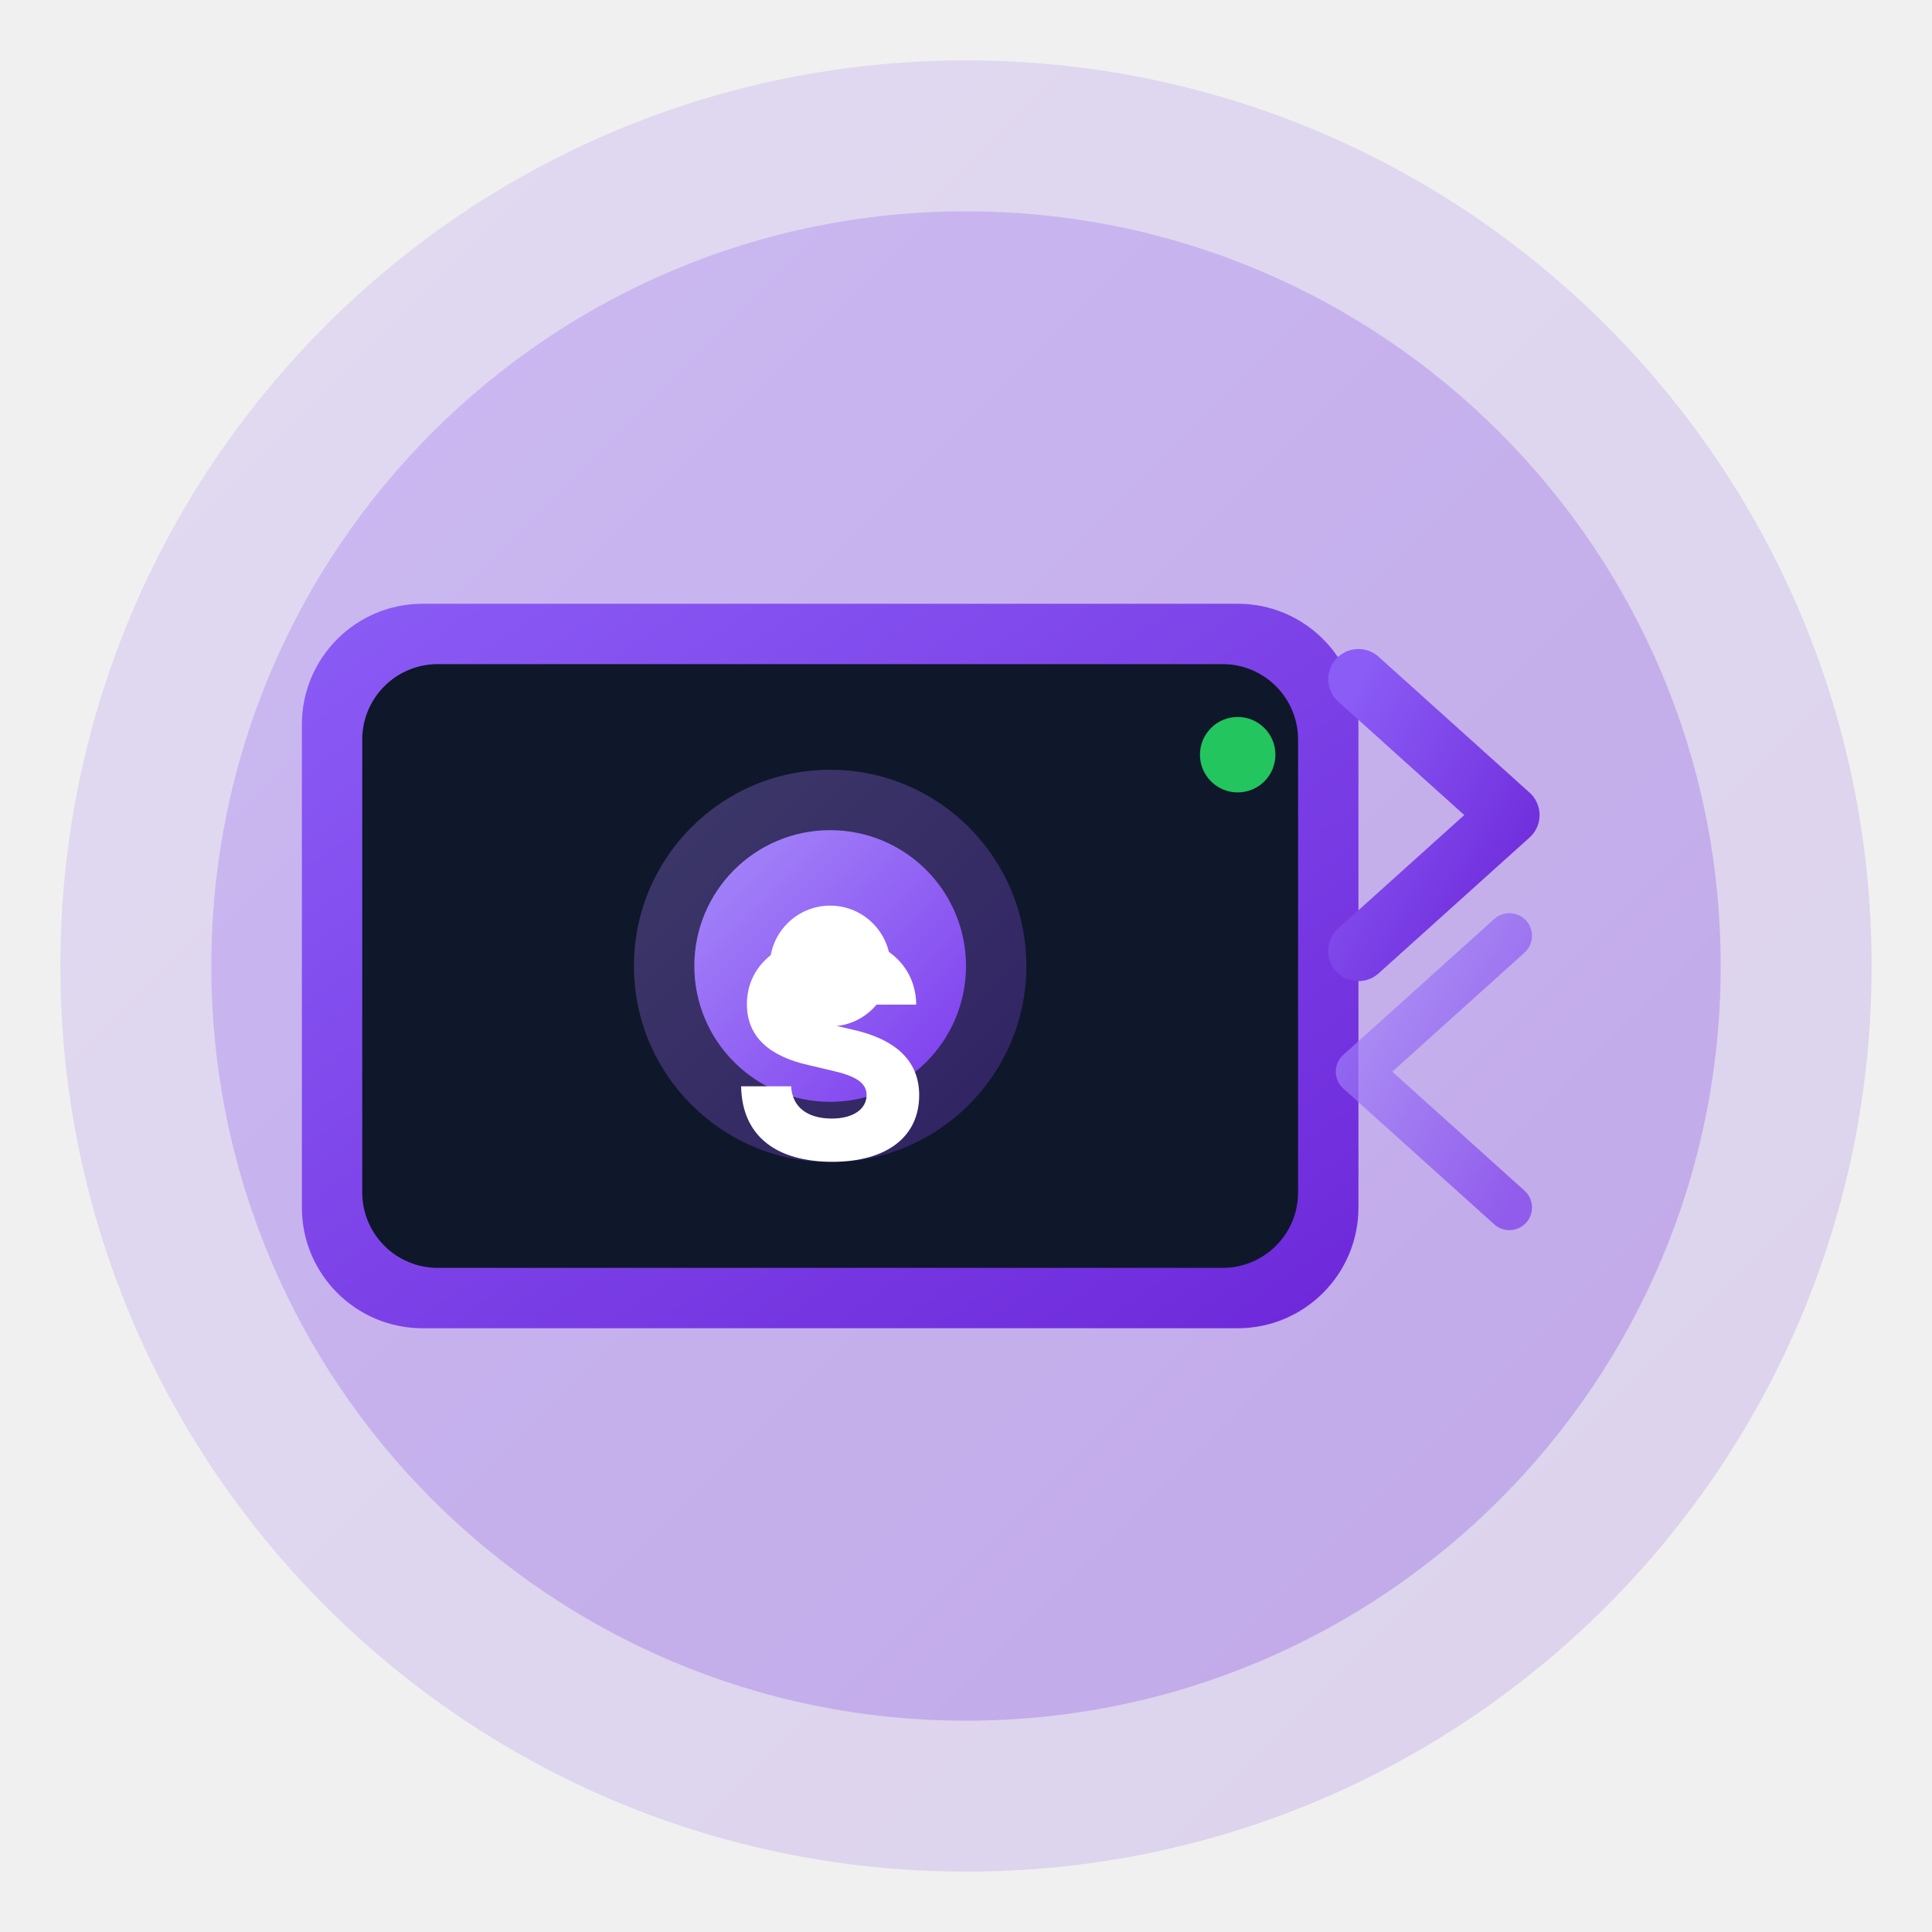
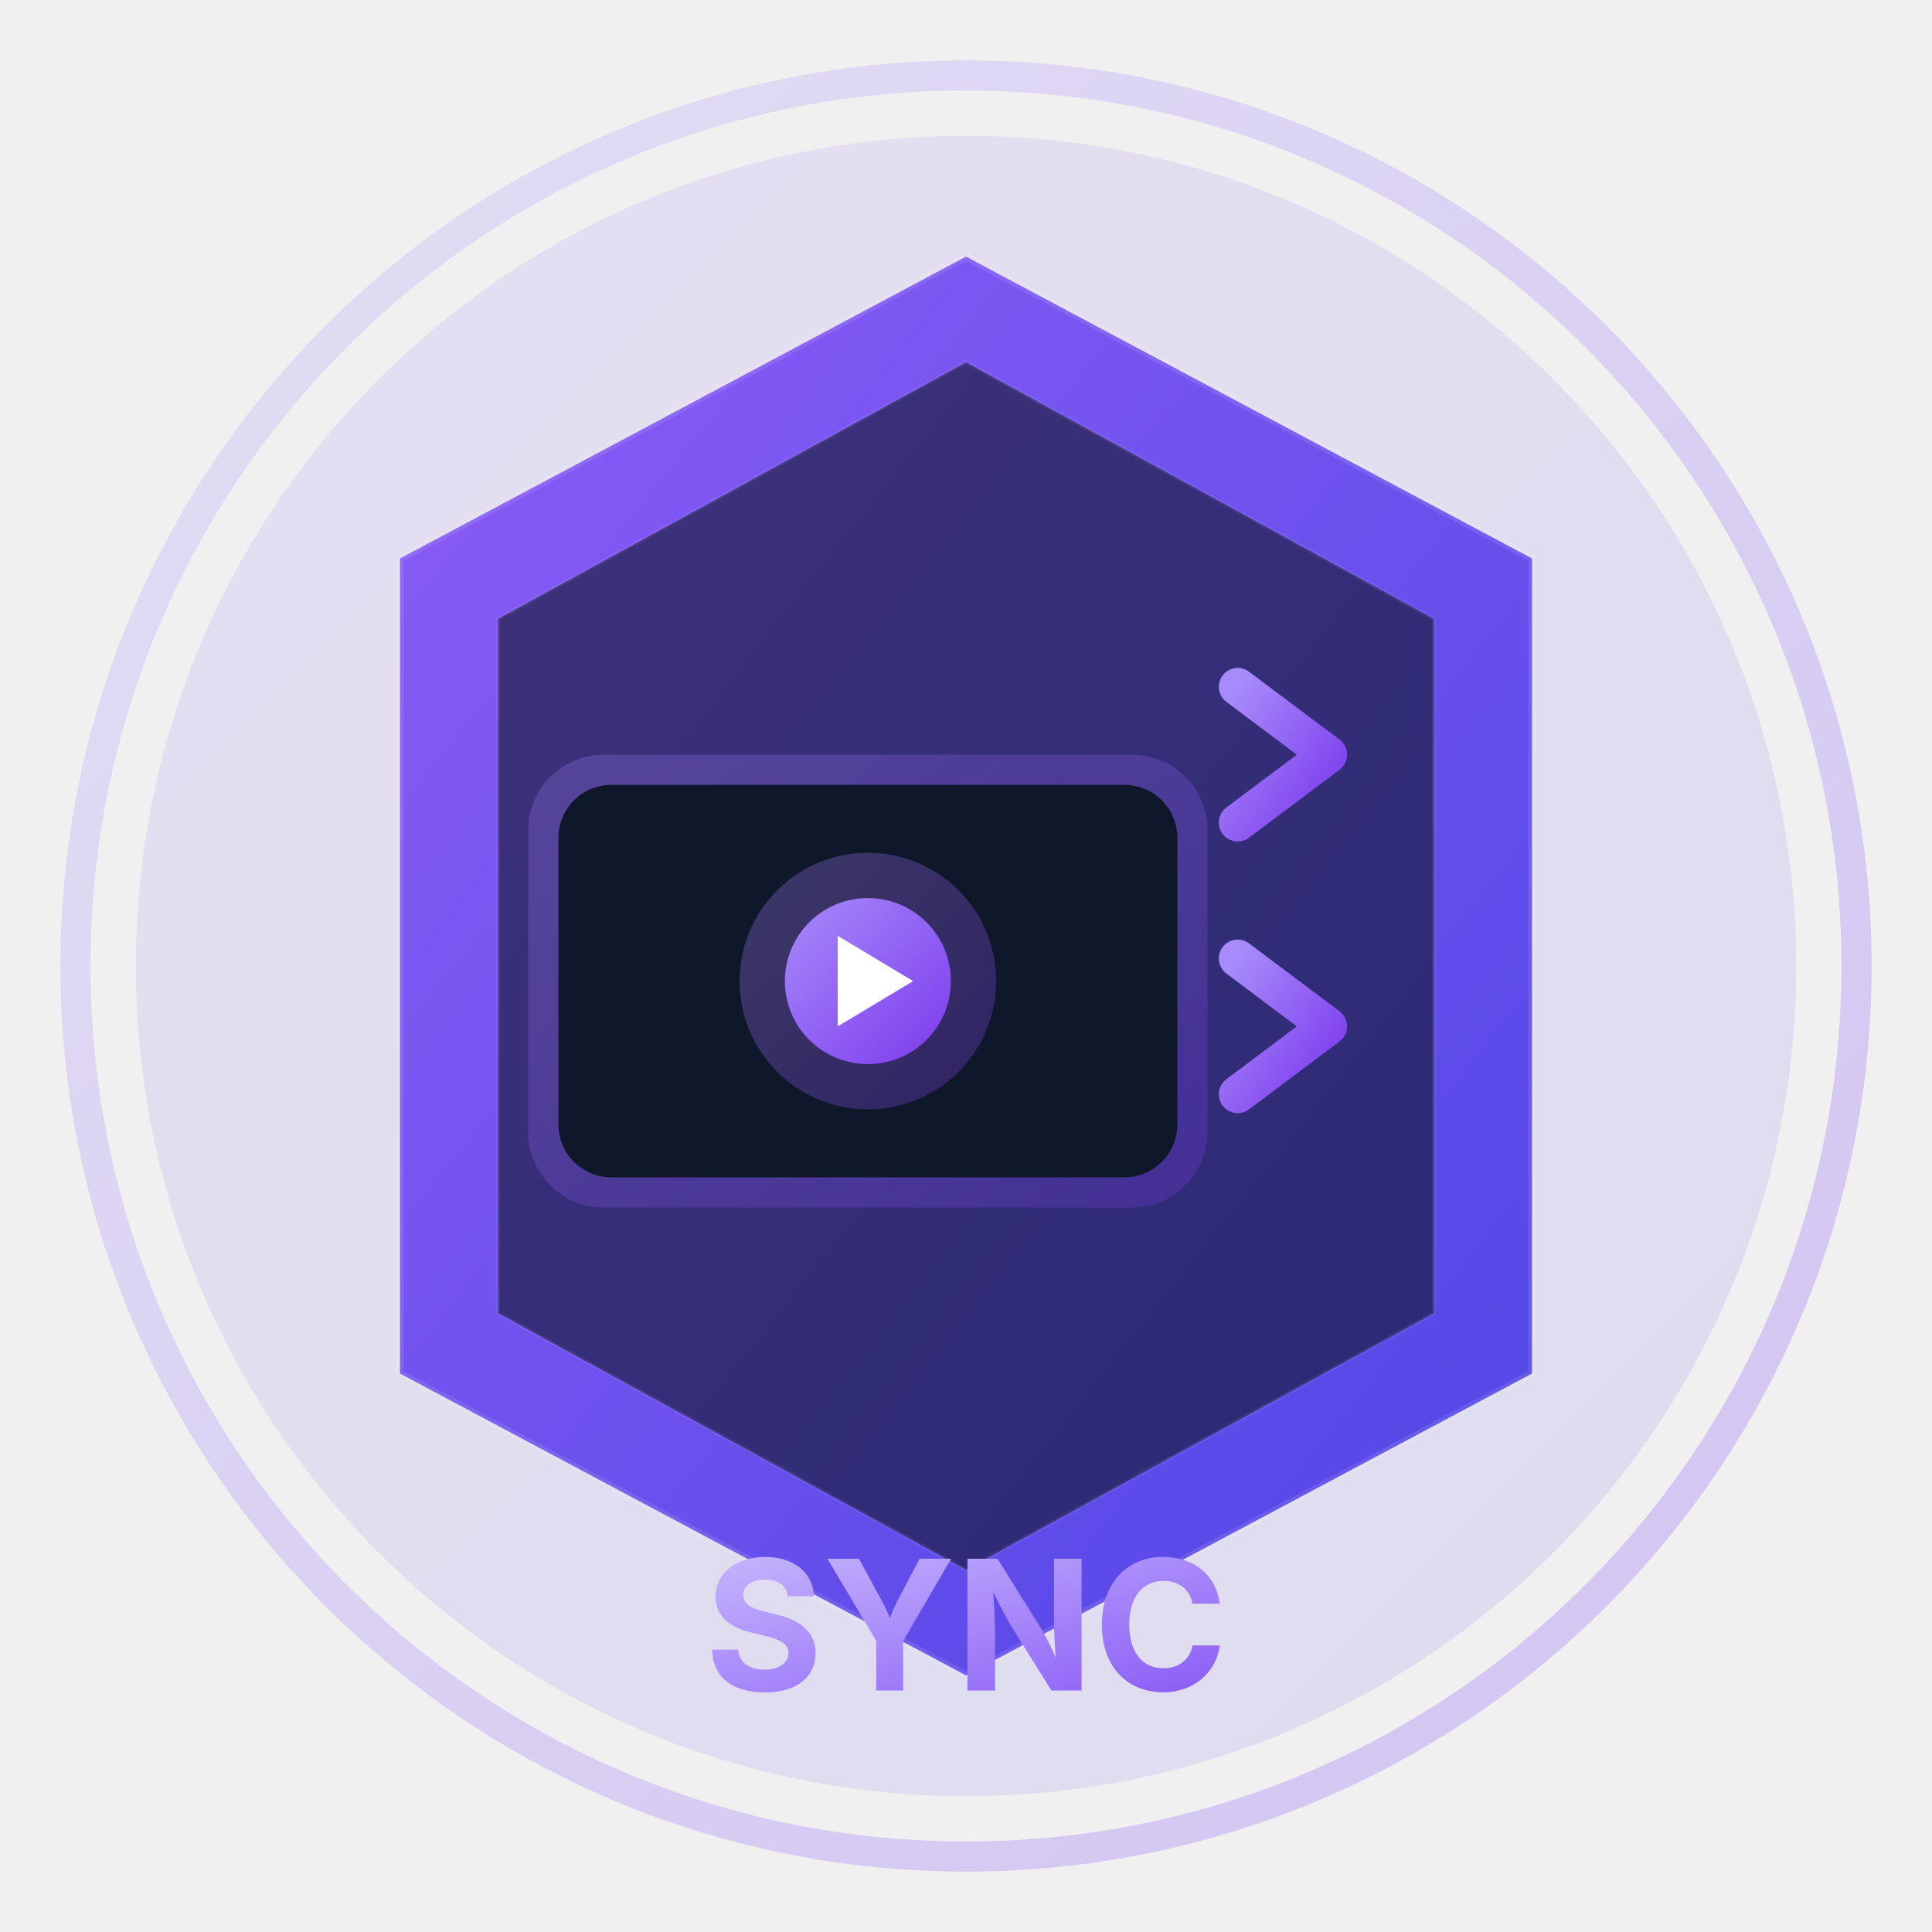
<svg xmlns="http://www.w3.org/2000/svg" viewBox="0 0 512 512">
  <defs>
-     <linearGradient id="sm-grad" x1="0%" y1="0%" x2="100%" y2="100%">
+     <linearGradient id="bg" x1="0%" y1="0%" x2="100%" y2="100%">
      <stop offset="0%" stop-color="#8B5CF6" />
-       <stop offset="100%" stop-color="#6D28D9" />
+       <stop offset="100%" stop-color="#4F46E5" />
    </linearGradient>
-     <linearGradient id="sm-accent" x1="0%" y1="0%" x2="100%" y2="100%">
+     <linearGradient id="accent" x1="0%" y1="0%" x2="100%" y2="100%">
      <stop offset="0%" stop-color="#A78BFA" />
      <stop offset="100%" stop-color="#7C3AED" />
    </linearGradient>
+     <linearGradient id="ring" x1="0%" y1="0%" x2="100%" y2="100%">
+       <stop offset="0%" stop-color="#C4B5FD" />
+       <stop offset="100%" stop-color="#8B5CF6" />
+     </linearGradient>
  </defs>
-   <circle cx="256" cy="256" r="240" fill="url(#sm-grad)" opacity="0.15" />
-   <circle cx="256" cy="256" r="200" fill="url(#sm-grad)" opacity="0.25" />
-   <rect x="80" y="160" width="280" height="192" rx="32" fill="url(#sm-grad)" />
-   <rect x="96" y="176" width="248" height="160" rx="20" fill="#0F172A" />
-   <circle cx="220" cy="256" r="52" fill="url(#sm-accent)" opacity="0.3" />
-   <circle cx="220" cy="256" r="36" fill="url(#sm-accent)" />
-   <circle cx="220" cy="256" r="16" fill="#fff" />
-   <path d="M360 180l40 36-40 36" fill="none" stroke="url(#sm-grad)" stroke-width="16" stroke-linecap="round" stroke-linejoin="round" />
-   <path d="M400 320l-40-36 40-36" fill="none" stroke="url(#sm-accent)" stroke-width="12" stroke-linecap="round" stroke-linejoin="round" opacity="0.7" />
-   <text x="220" y="278" font-family="Inter,Segoe UI,system-ui,sans-serif" font-size="80" font-weight="800" fill="#fff" text-anchor="middle" dominant-baseline="central">S</text>
-   <circle cx="328" cy="200" r="10" fill="#22C55E" />
+   <circle cx="256" cy="256" r="236" fill="none" stroke="url(#ring)" stroke-width="8" opacity="0.3" />
+   <circle cx="256" cy="256" r="220" fill="url(#bg)" opacity="0.12" />
+   <polygon points="256,68 406,148 406,364 256,444 106,364 106,148" fill="url(#bg)" stroke="rgba(255,255,255,0.1)" stroke-width="2" />
+   <polygon points="256,96 380,164 380,348 256,416 132,348 132,164" fill="rgba(15,23,42,0.6)" stroke="rgba(255,255,255,0.06)" stroke-width="1" />
+   <rect x="140" y="200" width="180" height="120" rx="20" fill="url(#accent)" opacity="0.25" />
+   <rect x="148" y="208" width="164" height="104" rx="14" fill="#0F172A" />
+   <circle cx="230" cy="260" r="34" fill="url(#accent)" opacity="0.3" />
+   <circle cx="230" cy="260" r="22" fill="url(#accent)" />
+   <polygon points="222,248 222,272 242,260" fill="#fff" />
+   <path d="M328 218l24-18-24-18" fill="none" stroke="url(#accent)" stroke-width="10" stroke-linecap="round" stroke-linejoin="round" />
+   <path d="M328 254l24-18-24-18" fill="none" stroke="url(#accent)" stroke-width="10" stroke-linecap="round" stroke-linejoin="round" transform="translate(0,36)" />
+   <text x="256" y="448" font-family="Inter,'Segoe UI',system-ui,sans-serif" font-size="48" font-weight="700" fill="url(#ring)" text-anchor="middle">SYNC</text>
</svg>
